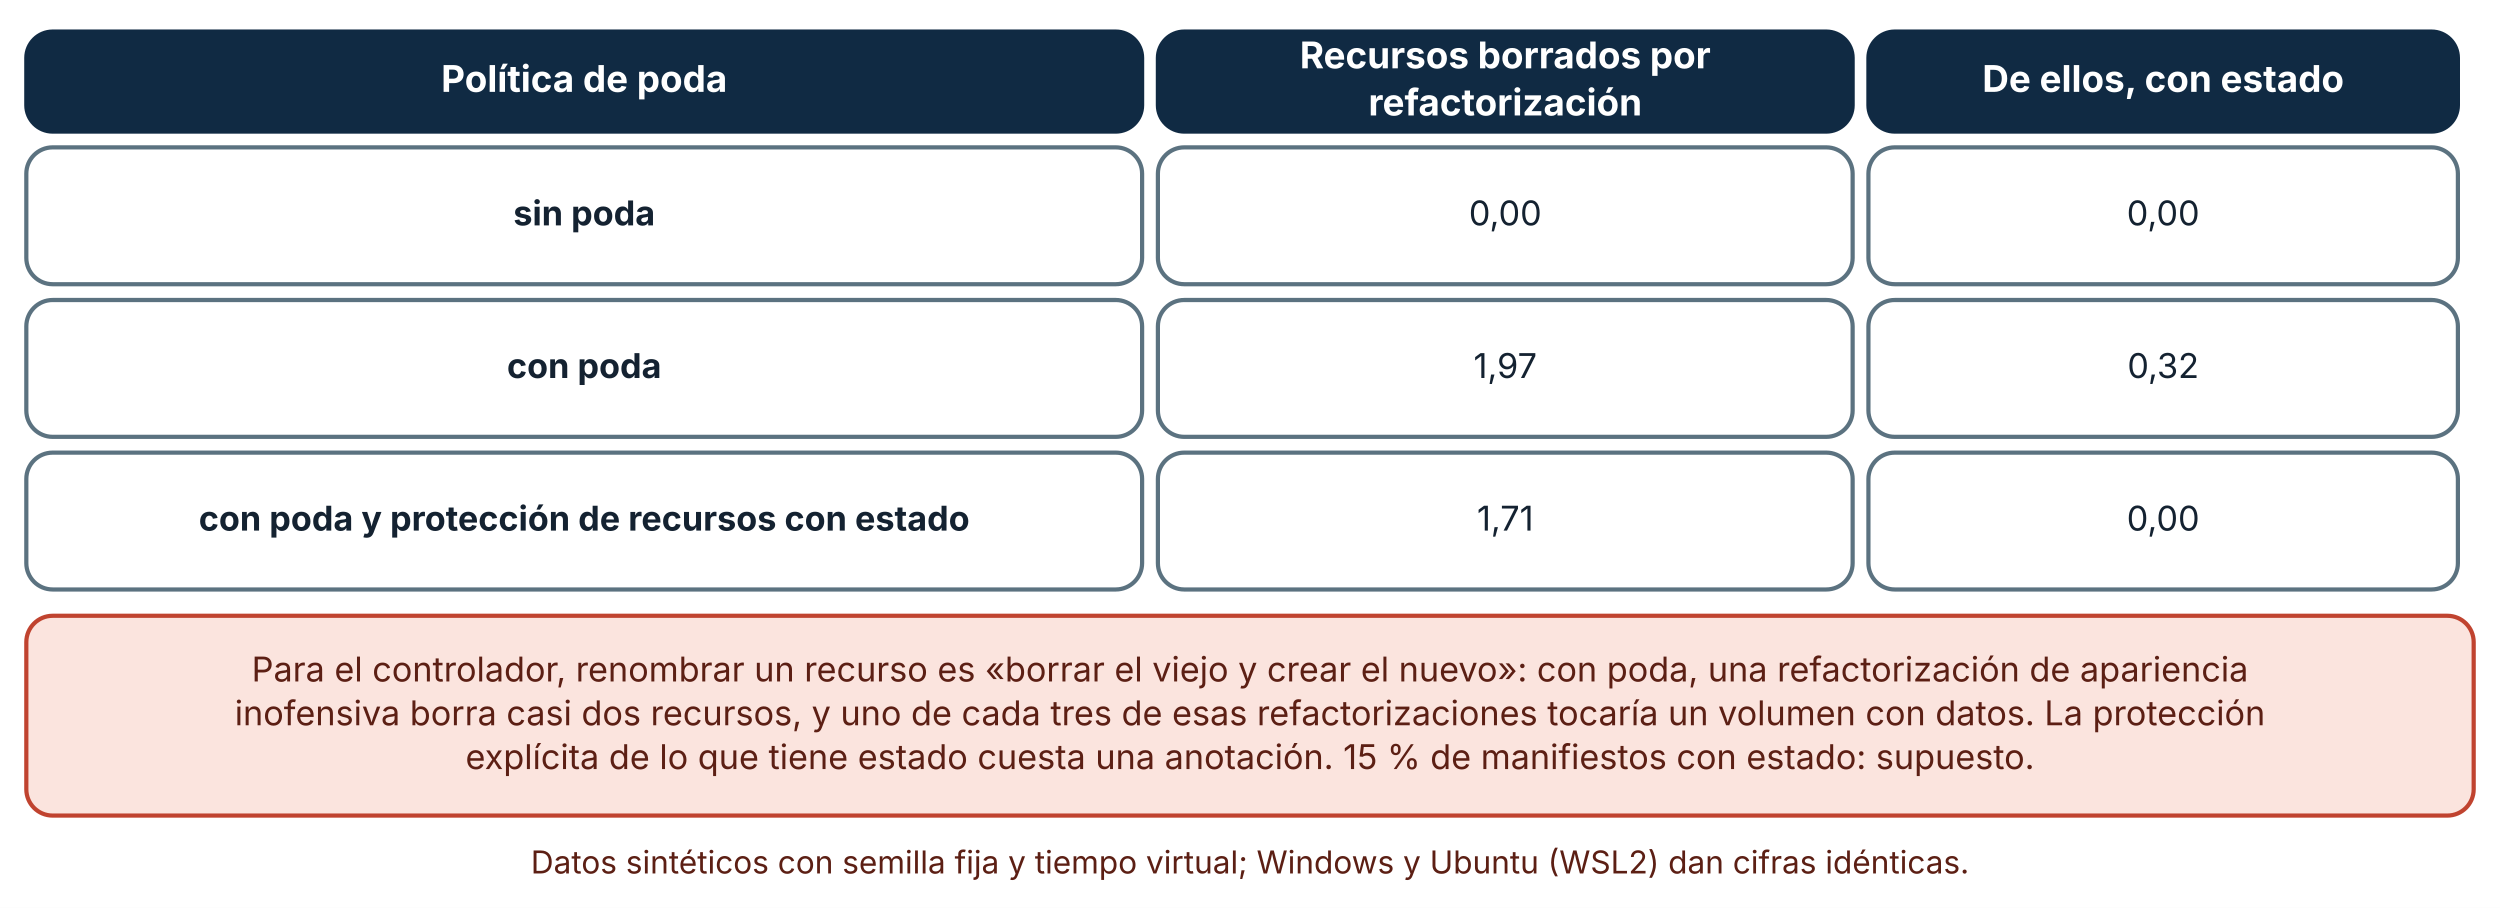
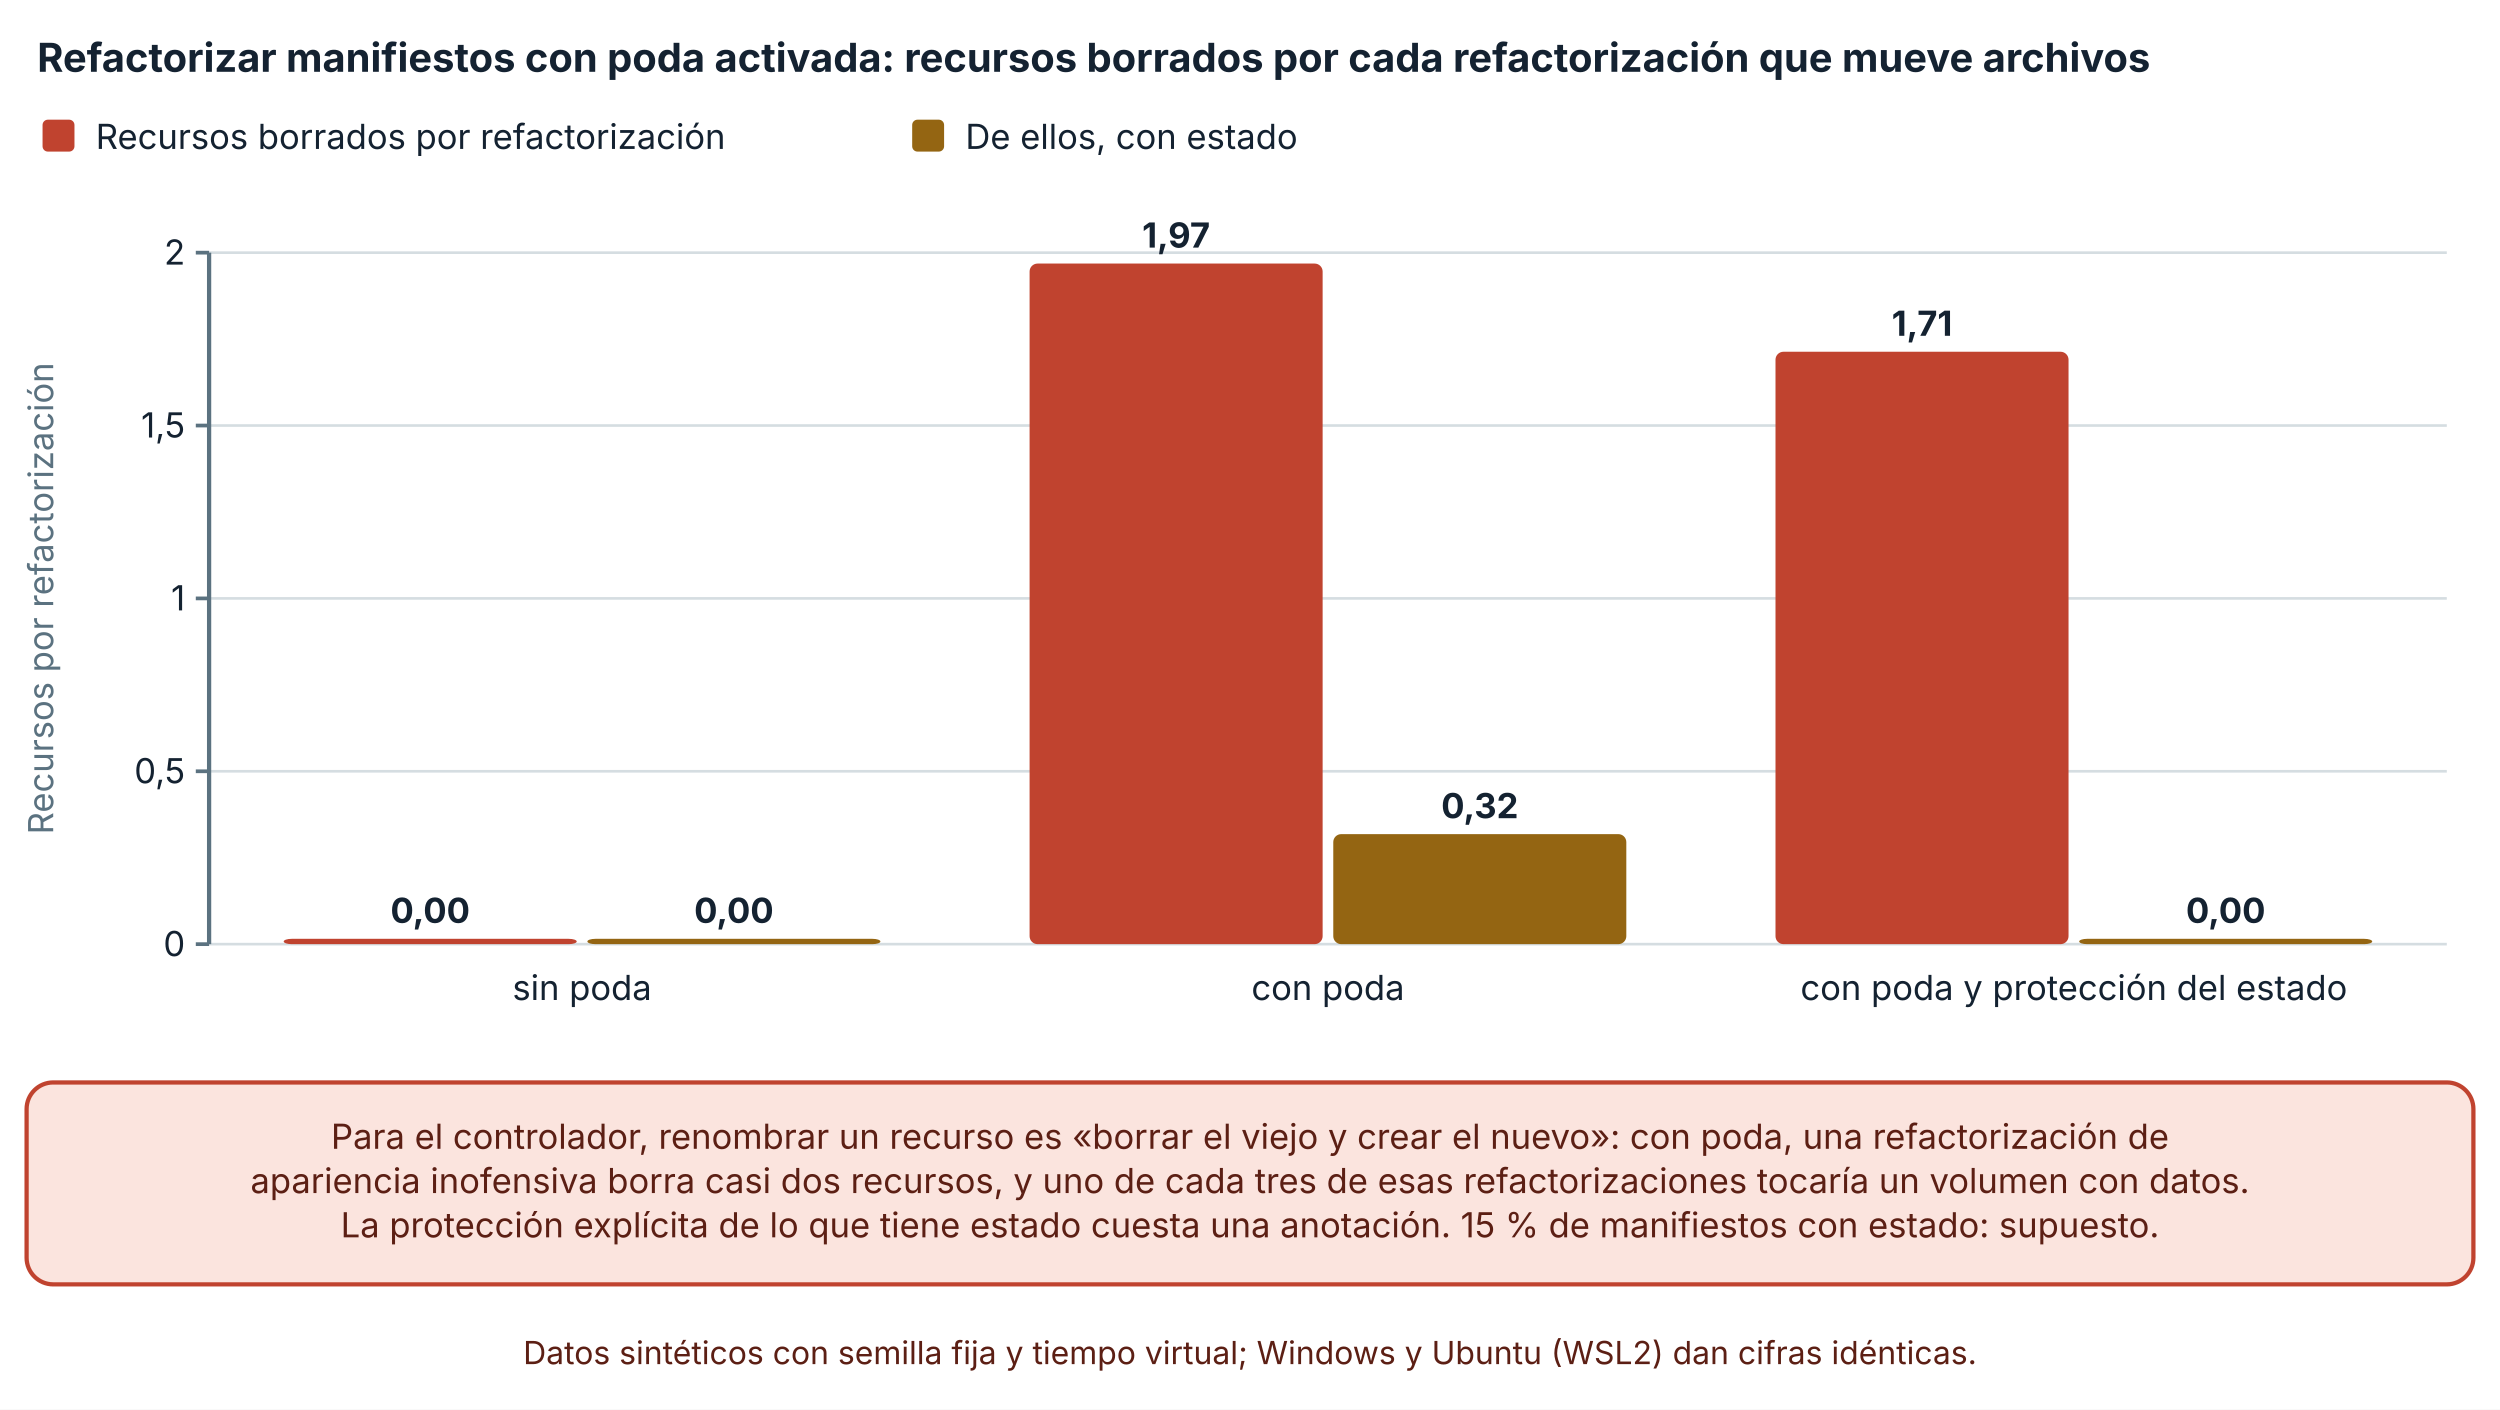
- <svg xmlns="http://www.w3.org/2000/svg" viewBox="0 0 950 345" width="950" height="345" role="img" aria-labelledby="t d" font-family="Inter, 'Segoe UI', system-ui, -apple-system, sans-serif">
+ <svg xmlns="http://www.w3.org/2000/svg" viewBox="0 0 940 530" width="940" height="530" role="img" aria-labelledby="t d" font-family="Inter, 'Segoe UI', system-ui, -apple-system, sans-serif">
  <defs>
    <marker id="arrow" viewBox="0 0 10 10" refX="9" refY="5" markerWidth="8" markerHeight="8" orient="auto-start-reverse">
      <path d="M0,0 L10,5 L0,10 z" fill="#32505f" />
    </marker>
    <marker id="arrow-coral" viewBox="0 0 10 10" refX="9" refY="5" markerWidth="8" markerHeight="8" orient="auto-start-reverse">
      <path d="M0,0 L10,5 L0,10 z" fill="#c0432f" />
    </marker>
  </defs>
-   <rect width="950" height="345" fill="#ffffff" />
-   <rect x="10" y="12" width="424" height="38" rx="10" fill="#102a43" stroke="#102a43" stroke-width="1.6" />
-   <text x="222" y="34.92" font-size="14" text-anchor="middle" font-weight="700" fill="#ffffff">
-     <tspan x="222" dy="0">Política de poda</tspan>
+   <rect width="940" height="530" fill="#ffffff" />
+   <text x="14" y="27" font-size="15" text-anchor="start" font-weight="700" fill="#142231">
+     <tspan x="14" dy="0">Refactorizar manifiestos con poda activada: recursos borrados por cada refactorización que mueve archivos</tspan>
  </text>
-   <rect x="440" y="12" width="264" height="38" rx="10" fill="#102a43" stroke="#102a43" stroke-width="1.6" />
-   <text x="572" y="25.96" font-size="14" text-anchor="middle" font-weight="700" fill="#ffffff">
-     <tspan x="572" dy="0">Recursos borrados por</tspan>
+   <rect x="16" y="45" width="12" height="12" rx="2" fill="#c0432f" />
+   <text x="36" y="56" font-size="13" text-anchor="start" font-weight="400" fill="#142231">
+     <tspan x="36" dy="0">Recursos borrados por refactorización</tspan>
  </text>
-   <text x="572" y="43.88" font-size="14" text-anchor="middle" font-weight="700" fill="#ffffff">
-     <tspan x="572" dy="0">refactorización</tspan>
+   <rect x="342.98" y="45" width="12" height="12" rx="2" fill="#946512" />
+   <text x="362.98" y="56" font-size="13" text-anchor="start" font-weight="400" fill="#142231">
+     <tspan x="362.98" dy="0">De ellos, con estado</tspan>
  </text>
-   <rect x="710" y="12" width="224" height="38" rx="10" fill="#102a43" stroke="#102a43" stroke-width="1.6" />
-   <text x="822" y="34.92" font-size="14" text-anchor="middle" font-weight="700" fill="#ffffff">
-     <tspan x="822" dy="0">De ellos, con estado</tspan>
+   <line x1="78.62" y1="355" x2="920" y2="355" stroke="#d5dde1" stroke-width="1" />
+   <line x1="73.62" y1="355" x2="78.62" y2="355" stroke="#5b7280" stroke-width="1.4" />
+   <text x="69.62" y="359.5" font-size="13" text-anchor="end" font-weight="400" fill="#142231">
+     <tspan x="69.62" dy="0">0</tspan>
  </text>
-   <rect x="10" y="56" width="424" height="52" rx="10" fill="#ffffff" stroke="#5b7280" stroke-width="1.6" />
-   <text x="222" y="85.64" font-size="13" text-anchor="middle" font-weight="700" fill="#142231">
-     <tspan x="222" dy="0">sin poda</tspan>
+   <line x1="78.62" y1="290" x2="920" y2="290" stroke="#d5dde1" stroke-width="1" />
+   <line x1="73.62" y1="290" x2="78.62" y2="290" stroke="#5b7280" stroke-width="1.4" />
+   <text x="69.62" y="294.5" font-size="13" text-anchor="end" font-weight="400" fill="#142231">
+     <tspan x="69.62" dy="0">0,5</tspan>
  </text>
-   <rect x="440" y="56" width="264" height="52" rx="10" fill="#ffffff" stroke="#5b7280" stroke-width="1.6" />
-   <text x="572" y="85.64" font-size="13" text-anchor="middle" font-weight="400" fill="#142231">
-     <tspan x="572" dy="0">0,00</tspan>
+   <line x1="78.62" y1="225" x2="920" y2="225" stroke="#d5dde1" stroke-width="1" />
+   <line x1="73.62" y1="225" x2="78.62" y2="225" stroke="#5b7280" stroke-width="1.4" />
+   <text x="69.62" y="229.5" font-size="13" text-anchor="end" font-weight="400" fill="#142231">
+     <tspan x="69.62" dy="0">1</tspan>
  </text>
-   <rect x="710" y="56" width="224" height="52" rx="10" fill="#ffffff" stroke="#5b7280" stroke-width="1.6" />
-   <text x="822" y="85.64" font-size="13" text-anchor="middle" font-weight="400" fill="#142231">
-     <tspan x="822" dy="0">0,00</tspan>
+   <line x1="78.62" y1="160" x2="920" y2="160" stroke="#d5dde1" stroke-width="1" />
+   <line x1="73.62" y1="160" x2="78.62" y2="160" stroke="#5b7280" stroke-width="1.4" />
+   <text x="69.62" y="164.5" font-size="13" text-anchor="end" font-weight="400" fill="#142231">
+     <tspan x="69.62" dy="0">1,5</tspan>
  </text>
-   <rect x="10" y="114" width="424" height="52" rx="10" fill="#ffffff" stroke="#5b7280" stroke-width="1.6" />
-   <text x="222" y="143.64" font-size="13" text-anchor="middle" font-weight="700" fill="#142231">
-     <tspan x="222" dy="0">con poda</tspan>
+   <line x1="78.62" y1="95" x2="920" y2="95" stroke="#d5dde1" stroke-width="1" />
+   <line x1="73.62" y1="95" x2="78.62" y2="95" stroke="#5b7280" stroke-width="1.4" />
+   <text x="69.62" y="99.5" font-size="13" text-anchor="end" font-weight="400" fill="#142231">
+     <tspan x="69.62" dy="0">2</tspan>
  </text>
-   <rect x="440" y="114" width="264" height="52" rx="10" fill="#ffffff" stroke="#5b7280" stroke-width="1.6" />
-   <text x="572" y="143.64" font-size="13" text-anchor="middle" font-weight="400" fill="#142231">
-     <tspan x="572" dy="0">1,97</tspan>
+   <line x1="78.62" y1="95" x2="78.62" y2="355" stroke="#5b7280" stroke-width="1.6" />
+   <text x="20" y="225" font-size="13" text-anchor="middle" font-weight="400" fill="#5b7280" transform="rotate(-90 20 225)">Recursos por refactorización</text>
+   <rect x="106.666" y="353" width="110.184" height="2" rx="3" fill="#c0432f" />
+   <text x="161.758" y="347" font-size="13" text-anchor="middle" font-weight="700" fill="#142231">
+     <tspan x="161.758" dy="0">0,00</tspan>
  </text>
-   <rect x="710" y="114" width="224" height="52" rx="10" fill="#ffffff" stroke="#5b7280" stroke-width="1.6" />
-   <text x="822" y="143.64" font-size="13" text-anchor="middle" font-weight="400" fill="#142231">
-     <tspan x="822" dy="0">0,32</tspan>
+   <rect x="220.85" y="353" width="110.184" height="2" rx="3" fill="#946512" />
+   <text x="275.942" y="347" font-size="13" text-anchor="middle" font-weight="700" fill="#142231">
+     <tspan x="275.942" dy="0">0,00</tspan>
  </text>
-   <rect x="10" y="172" width="424" height="52" rx="10" fill="#ffffff" stroke="#5b7280" stroke-width="1.6" />
-   <text x="222" y="201.64" font-size="13" text-anchor="middle" font-weight="700" fill="#142231">
-     <tspan x="222" dy="0">con poda y protección de recursos con estado</tspan>
+   <text x="218.85" y="376" font-size="13" text-anchor="middle" font-weight="400" fill="#142231">
+     <tspan x="218.85" dy="0">sin poda</tspan>
  </text>
-   <rect x="440" y="172" width="264" height="52" rx="10" fill="#ffffff" stroke="#5b7280" stroke-width="1.6" />
-   <text x="572" y="201.64" font-size="13" text-anchor="middle" font-weight="400" fill="#142231">
-     <tspan x="572" dy="0">1,71</tspan>
+   <rect x="387.126" y="99.099" width="110.184" height="255.901" rx="3" fill="#c0432f" />
+   <text x="442.218" y="93.099" font-size="13" text-anchor="middle" font-weight="700" fill="#142231">
+     <tspan x="442.218" dy="0">1,97</tspan>
  </text>
-   <rect x="710" y="172" width="224" height="52" rx="10" fill="#ffffff" stroke="#5b7280" stroke-width="1.6" />
-   <text x="822" y="201.64" font-size="13" text-anchor="middle" font-weight="400" fill="#142231">
-     <tspan x="822" dy="0">0,00</tspan>
+   <rect x="501.31" y="313.631" width="110.184" height="41.37" rx="3" fill="#946512" />
+   <text x="556.402" y="307.631" font-size="13" text-anchor="middle" font-weight="700" fill="#142231">
+     <tspan x="556.402" dy="0">0,32</tspan>
  </text>
-   <rect x="10" y="234" width="930" height="75.92" rx="10" fill="#fbe4de" stroke="#c0432f" stroke-width="1.6" />
-   <text x="475" y="258.96" font-size="13" text-anchor="middle" font-weight="400" fill="#5c1f14">
-     <tspan x="475" dy="0">Para el controlador, renombrar un recurso es «borrar el viejo y crear el nuevo»: con poda, una refactorización de apariencia</tspan>
+   <text x="499.31" y="376" font-size="13" text-anchor="middle" font-weight="400" fill="#142231">
+     <tspan x="499.31" dy="0">con poda</tspan>
  </text>
-   <text x="475" y="275.6" font-size="13" text-anchor="middle" font-weight="400" fill="#5c1f14">
-     <tspan x="475" dy="0">inofensiva borra casi dos recursos, y uno de cada tres de esas refactorizaciones tocaría un volumen con datos. La protección</tspan>
+   <rect x="667.586" y="132.256" width="110.184" height="222.744" rx="3" fill="#c0432f" />
+   <text x="722.678" y="126.256" font-size="13" text-anchor="middle" font-weight="700" fill="#142231">
+     <tspan x="722.678" dy="0">1,71</tspan>
  </text>
-   <text x="475" y="292.24" font-size="13" text-anchor="middle" font-weight="400" fill="#5c1f14">
-     <tspan x="475" dy="0">explícita de lo que tiene estado cuesta una anotación. 15 % de manifiestos con estado: supuesto.</tspan>
+   <rect x="781.77" y="353" width="110.184" height="2" rx="3" fill="#946512" />
+   <text x="836.862" y="347" font-size="13" text-anchor="middle" font-weight="700" fill="#142231">
+     <tspan x="836.862" dy="0">0,00</tspan>
  </text>
-   <text x="475" y="331.92" font-size="12" text-anchor="middle" font-weight="400" fill="#5c1f14">
-     <tspan x="475" dy="0">Datos sintéticos con semilla fija y tiempo virtual; Windows y Ubuntu (WSL2) dan cifras idénticas.</tspan>
+   <text x="779.77" y="376" font-size="13" text-anchor="middle" font-weight="400" fill="#142231">
+     <tspan x="779.77" dy="0">con poda y protección del estado</tspan>
+   </text>
+   <rect x="10" y="407" width="920" height="75.92" rx="10" fill="#fbe4de" stroke="#c0432f" stroke-width="1.6" />
+   <text x="470" y="431.96" font-size="13" text-anchor="middle" font-weight="400" fill="#5c1f14">
+     <tspan x="470" dy="0">Para el controlador, renombrar un recurso es «borrar el viejo y crear el nuevo»: con poda, una refactorización de</tspan>
+   </text>
+   <text x="470" y="448.6" font-size="13" text-anchor="middle" font-weight="400" fill="#5c1f14">
+     <tspan x="470" dy="0">apariencia inofensiva borra casi dos recursos, y uno de cada tres de esas refactorizaciones tocaría un volumen con datos.</tspan>
+   </text>
+   <text x="470" y="465.24" font-size="13" text-anchor="middle" font-weight="400" fill="#5c1f14">
+     <tspan x="470" dy="0">La protección explícita de lo que tiene estado cuesta una anotación. 15 % de manifiestos con estado: supuesto.</tspan>
+   </text>
+   <text x="470" y="512.92" font-size="12" text-anchor="middle" font-weight="400" fill="#5c1f14">
+     <tspan x="470" dy="0">Datos sintéticos con semilla fija y tiempo virtual; Windows y Ubuntu (WSL2) dan cifras idénticas.</tspan>
  </text>
</svg>
